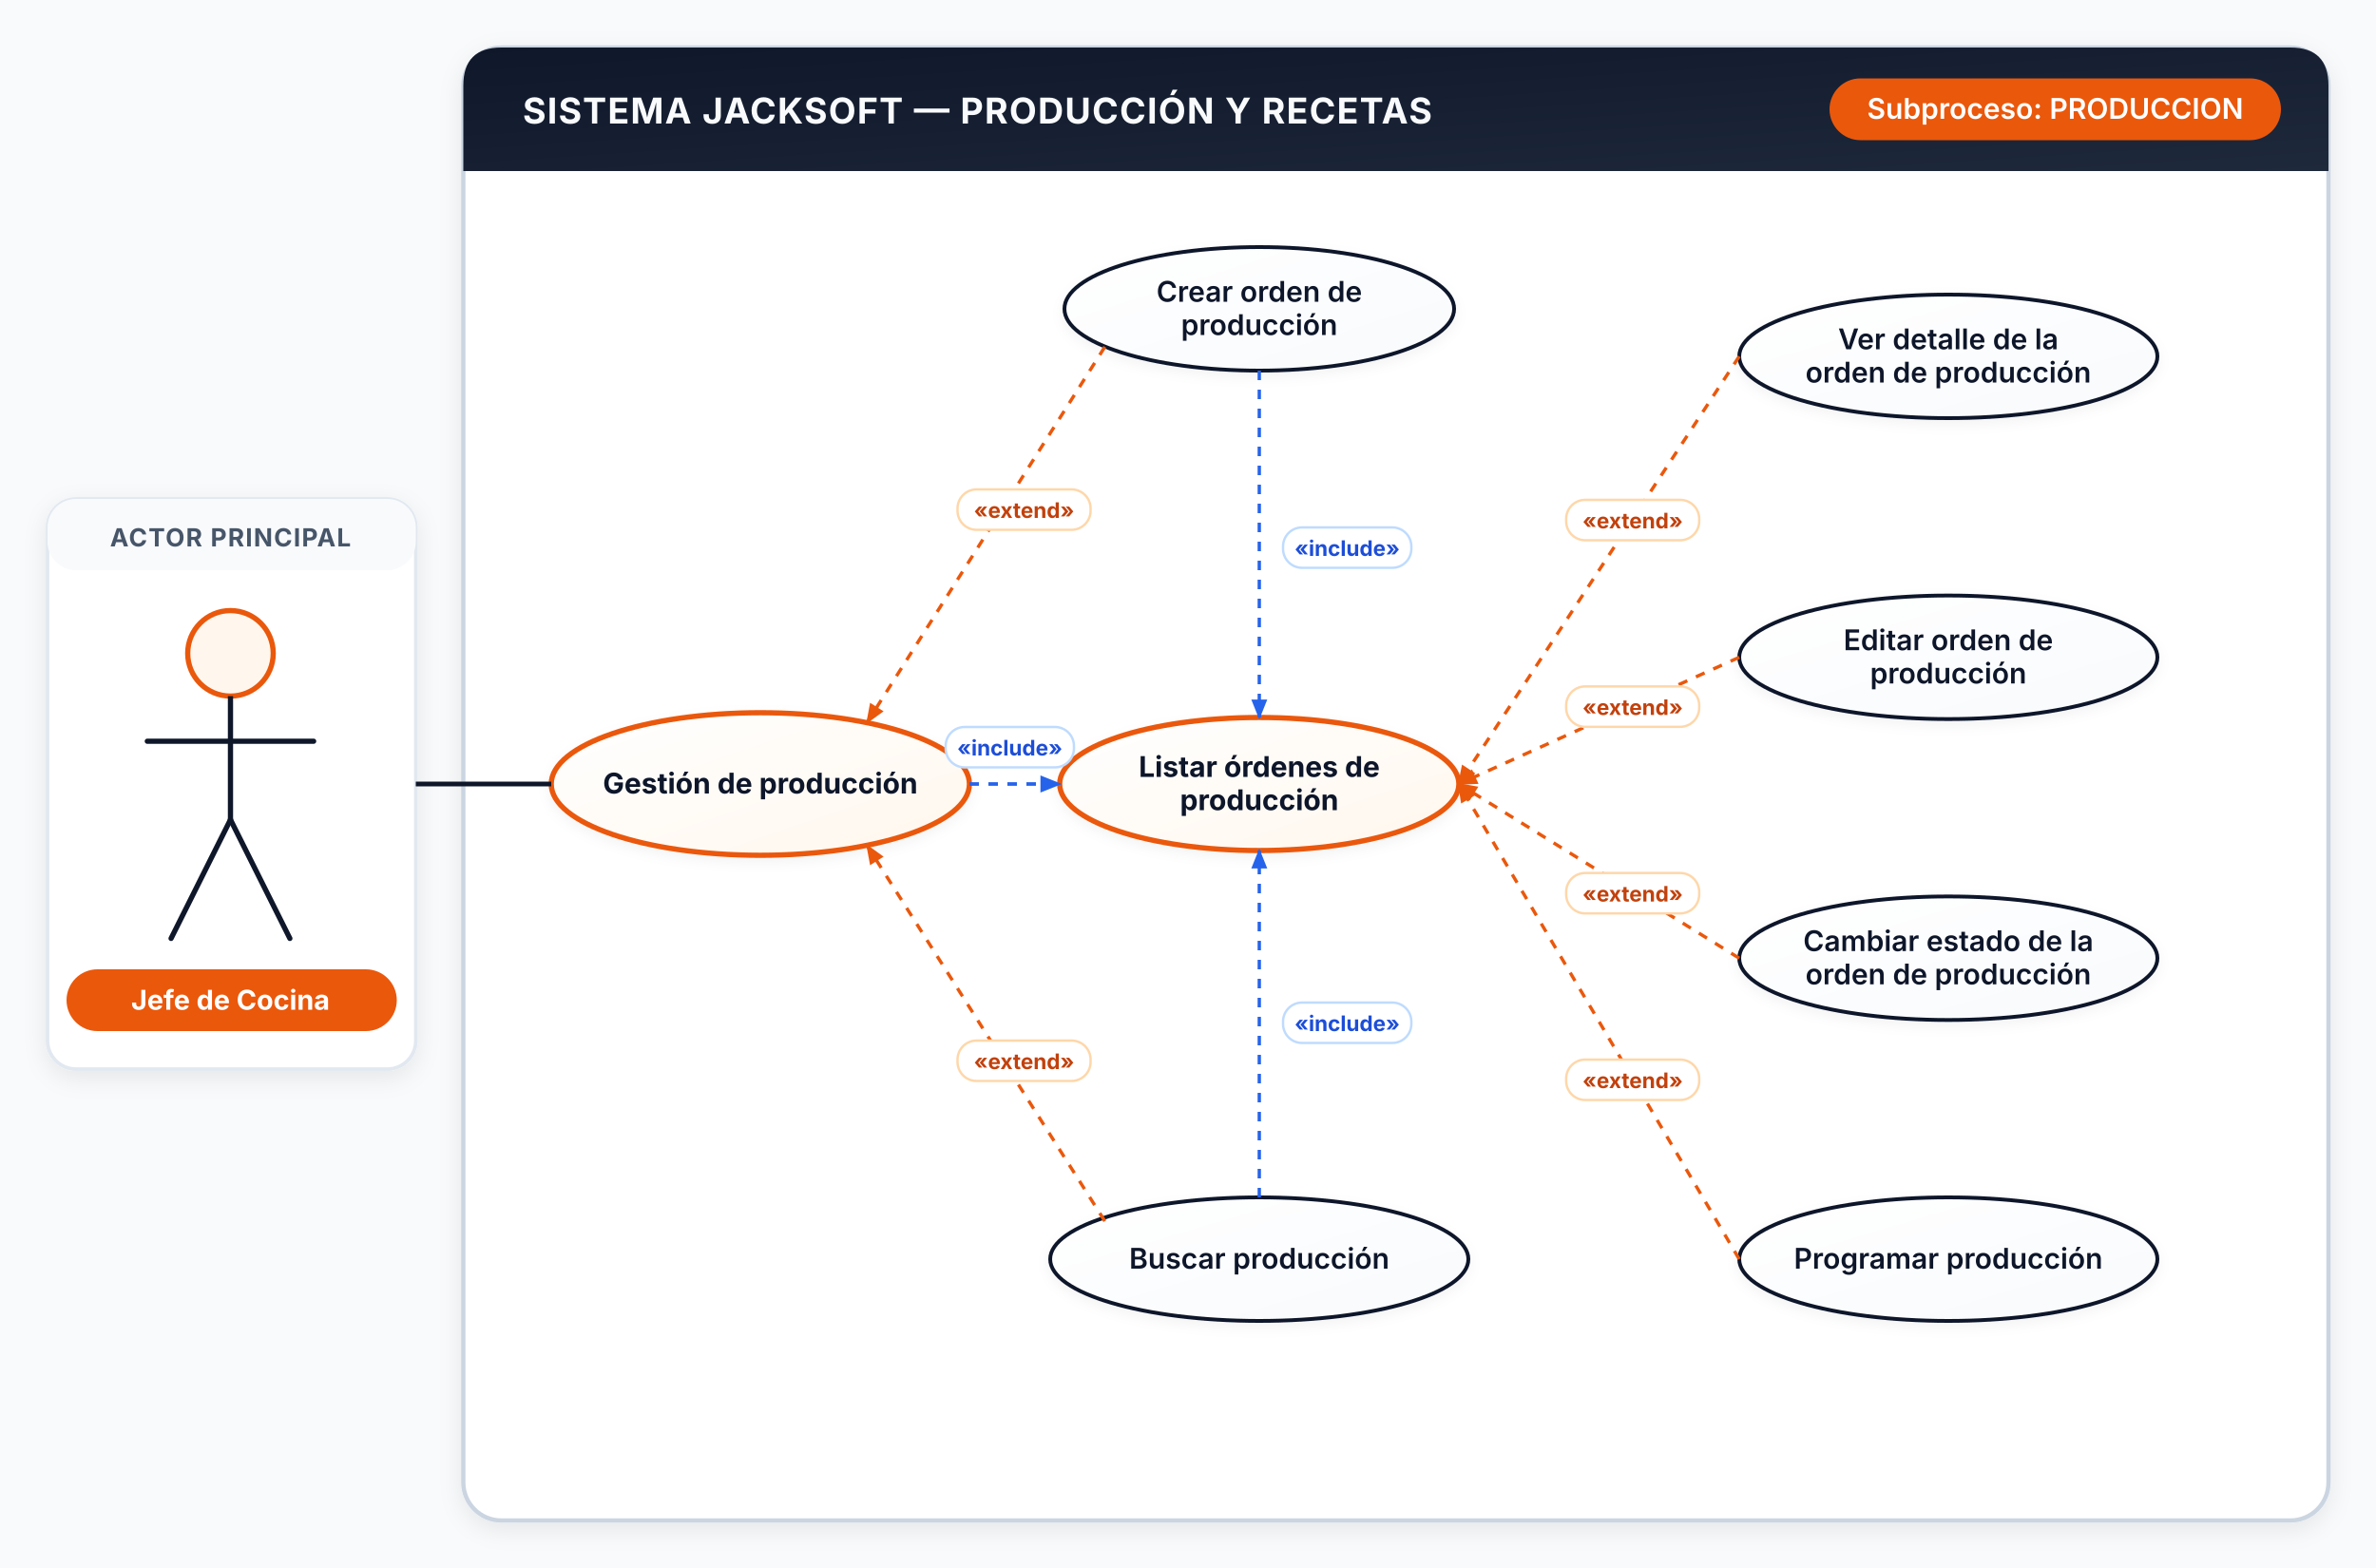
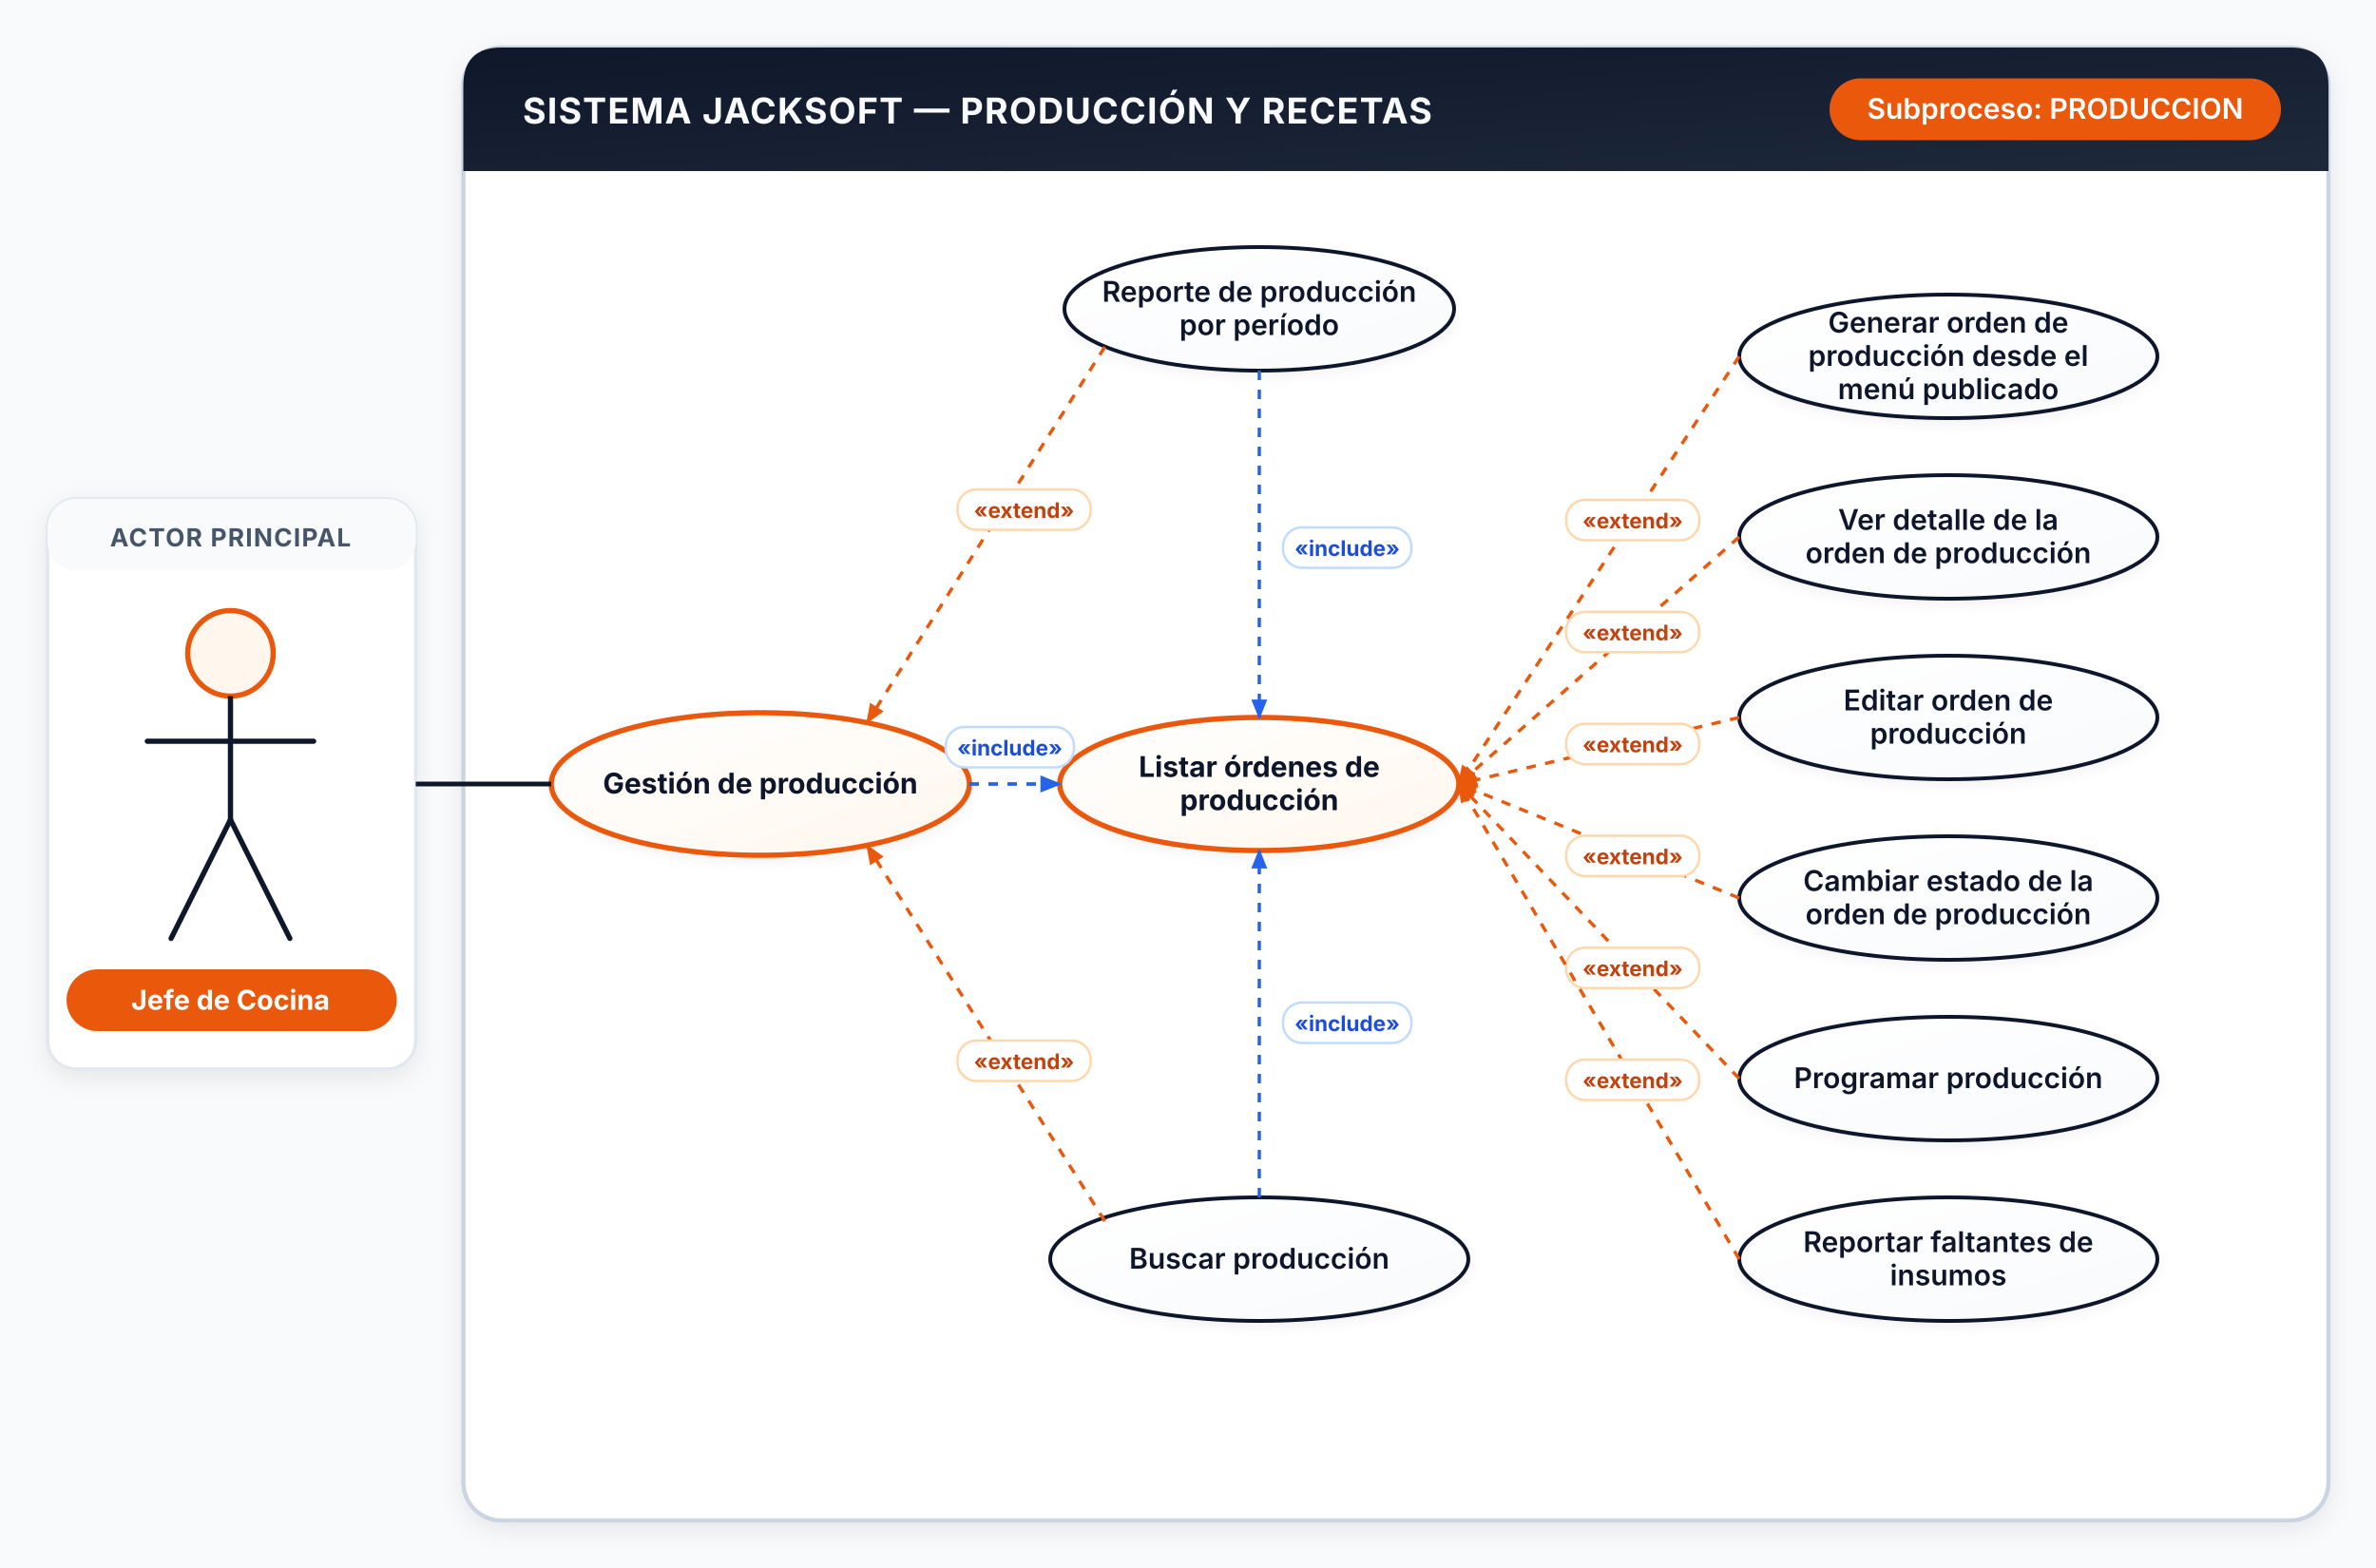
<svg xmlns="http://www.w3.org/2000/svg" width="1000" height="660" viewBox="0 0 1000 660">
  <defs>
    <linearGradient id="headerGrad" x1="0%" y1="0%" x2="100%" y2="100%">
      <stop offset="0%" stop-color="#0f172a" />
      <stop offset="100%" stop-color="#1e293b" />
    </linearGradient>
    <linearGradient id="hubUcGrad" x1="0%" y1="0%" x2="100%" y2="100%">
      <stop offset="0%" stop-color="#ffffff" />
      <stop offset="100%" stop-color="#fff7ed" />
    </linearGradient>
    <linearGradient id="ucGrad" x1="0%" y1="0%" x2="100%" y2="100%">
      <stop offset="0%" stop-color="#ffffff" />
      <stop offset="100%" stop-color="#f8fafc" />
    </linearGradient>
    <marker id="extendArrow" viewBox="0 0 10 10" refX="9" refY="5" markerWidth="6" markerHeight="6" orient="auto-start-reverse">
      <path d="M 0 1 L 10 5 L 0 9 z" fill="#ea580c" />
    </marker>
    <marker id="includeArrow" viewBox="0 0 10 10" refX="9" refY="5" markerWidth="6" markerHeight="6" orient="auto-start-reverse">
      <path d="M 0 1 L 10 5 L 0 9 z" fill="#2563eb" />
    </marker>
    <filter id="cardShadow" x="-10%" y="-10%" width="120%" height="125%" filterUnits="userSpaceOnUse">
      <feDropShadow dx="0" dy="3" stdDeviation="5" flood-color="#0f172a" flood-opacity="0.08" />
    </filter>
    <filter id="pillShadow" x="-10%" y="-10%" width="120%" height="130%" filterUnits="userSpaceOnUse">
      <feDropShadow dx="0" dy="2" stdDeviation="2.5" flood-color="#000000" flood-opacity="0.05" />
    </filter>
  </defs>
  <rect width="100%" height="100%" fill="#f8fafc" />
  <rect x="195" y="20" width="785" height="620" rx="16" fill="#ffffff" stroke="#cbd5e1" stroke-width="1.8" filter="url(#cardShadow)" />
  <path d="M 195 36 Q 195 20 211 20 L 964 20 Q 980 20 980 36 L 980 72 L 195 72 Z" fill="url(#headerGrad)" />
  <text x="220" y="52" font-family="'Inter', -apple-system, sans-serif" font-size="15" font-weight="700" fill="#f8fafc" letter-spacing="0.5">
    SISTEMA JACKSOFT — PRODUCCIÓN Y RECETAS
  </text>
  <rect x="770" y="33" width="190" height="26" rx="13" fill="#ea580c" />
  <text x="865" y="50" font-family="'Inter', -apple-system, sans-serif" font-size="12" font-weight="600" fill="#ffffff" text-anchor="middle">
    Subproceso: PRODUCCION
  </text>
  <rect x="20" y="210.0" width="155" height="240" rx="12" fill="#ffffff" stroke="#e2e8f0" stroke-width="1.5" filter="url(#cardShadow)" />
  <rect x="20" y="210.0" width="155" height="30" rx="12" fill="#f8fafc" />
  <text x="97" y="230.0" font-family="'Inter', -apple-system, sans-serif" font-size="10.5" font-weight="700" fill="#475569" text-anchor="middle" letter-spacing="0.5">
    ACTOR PRINCIPAL
  </text>
  <circle cx="97" cy="275.0" r="18" fill="#fff7ed" stroke="#ea580c" stroke-width="2.2" />
  <line x1="97" y1="293.0" x2="97" y2="345.0" stroke="#0f172a" stroke-width="2.2" />
  <line x1="62" y1="312.0" x2="132" y2="312.0" stroke="#0f172a" stroke-width="2.2" stroke-linecap="round" />
  <line x1="97" y1="345.0" x2="72" y2="395.0" stroke="#0f172a" stroke-width="2.2" stroke-linecap="round" />
  <line x1="97" y1="345.0" x2="122" y2="395.0" stroke="#0f172a" stroke-width="2.2" stroke-linecap="round" />
  <rect x="28" y="408.0" width="139" height="26" rx="13" fill="#ea580c" />
  <text x="97" y="425.0" font-family="'Inter', -apple-system, sans-serif" font-size="11.5" font-weight="700" fill="#ffffff" text-anchor="middle">
    Jefe de Cocina
  </text>
  <g filter="url(#pillShadow)">
    <ellipse cx="320" cy="330.0" rx="88" ry="30" fill="url(#hubUcGrad)" stroke="#ea580c" stroke-width="2.2" />
    <text x="320" y="334.0" font-family="'Inter', sans-serif" font-size="12" font-weight="700" fill="#0f172a" text-anchor="middle">Gestión de producción</text>
  </g>
  <line x1="175" y1="330.0" x2="232" y2="330.0" stroke="#0f172a" stroke-width="2" />
  <g filter="url(#pillShadow)">
    <ellipse cx="530" cy="330.0" rx="84" ry="28" fill="url(#hubUcGrad)" stroke="#ea580c" stroke-width="2.2" />
    <text x="530" y="327.0" font-family="'Inter', sans-serif" font-size="12" font-weight="700" fill="#0f172a" text-anchor="middle">Listar órdenes de</text>
    <text x="530" y="341.0" font-family="'Inter', sans-serif" font-size="12" font-weight="700" fill="#0f172a" text-anchor="middle">producción</text>
  </g>
  <line x1="408" y1="330.0" x2="446" y2="330.0" stroke="#2563eb" stroke-width="1.5" stroke-dasharray="4,4" marker-end="url(#includeArrow)" />
  <rect x="398.0" y="306.0" width="54" height="17" rx="8" fill="#ffffff" stroke="#bfdbfe" stroke-width="1" />
  <text x="425.0" y="318.0" font-family="'Inter', sans-serif" font-size="9" font-weight="700" fill="#1d4ed8" text-anchor="middle">«include»</text>
  <g filter="url(#pillShadow)">
    <ellipse cx="530" cy="130" rx="82" ry="26" fill="url(#ucGrad)" stroke="#0f172a" stroke-width="1.6" />
-     <text x="530" y="127.0" font-family="'Inter', sans-serif" font-size="12" font-weight="600" fill="#0f172a" text-anchor="middle">Crear orden de</text>
-     <text x="530" y="141.0" font-family="'Inter', sans-serif" font-size="12" font-weight="600" fill="#0f172a" text-anchor="middle">producción</text>
+     <text x="530" y="127.0" font-family="'Inter', sans-serif" font-size="12" font-weight="600" fill="#0f172a" text-anchor="middle">Reporte de producción</text>
+     <text x="530" y="141.0" font-family="'Inter', sans-serif" font-size="12" font-weight="600" fill="#0f172a" text-anchor="middle">por período</text>
  </g>
  <line x1="465" y1="146" x2="365" y2="304.0" stroke="#ea580c" stroke-width="1.4" stroke-dasharray="4,4" marker-end="url(#extendArrow)" />
  <rect x="403.0" y="206.0" width="56" height="17" rx="8" fill="#ffffff" stroke="#fed7aa" stroke-width="1" />
  <text x="431.0" y="218.0" font-family="'Inter', sans-serif" font-size="9" font-weight="700" fill="#c2410c" text-anchor="middle">«extend»</text>
  <line x1="530" y1="156" x2="530" y2="302.0" stroke="#2563eb" stroke-width="1.4" stroke-dasharray="4,4" marker-end="url(#includeArrow)" />
  <rect x="540" y="222.0" width="54" height="17" rx="8" fill="#ffffff" stroke="#bfdbfe" stroke-width="1" />
  <text x="567" y="234.0" font-family="'Inter', sans-serif" font-size="9" font-weight="700" fill="#1d4ed8" text-anchor="middle">«include»</text>
  <g filter="url(#pillShadow)">
    <ellipse cx="530" cy="530" rx="88" ry="26" fill="url(#ucGrad)" stroke="#0f172a" stroke-width="1.6" />
    <text x="530" y="534.0" font-family="'Inter', sans-serif" font-size="12" font-weight="600" fill="#0f172a" text-anchor="middle">Buscar producción</text>
  </g>
  <line x1="465" y1="514" x2="365" y2="356.0" stroke="#ea580c" stroke-width="1.4" stroke-dasharray="4,4" marker-end="url(#extendArrow)" />
  <rect x="403.0" y="438.0" width="56" height="17" rx="8" fill="#ffffff" stroke="#fed7aa" stroke-width="1" />
  <text x="431.0" y="450.0" font-family="'Inter', sans-serif" font-size="9" font-weight="700" fill="#c2410c" text-anchor="middle">«extend»</text>
  <line x1="530" y1="504" x2="530" y2="358.0" stroke="#2563eb" stroke-width="1.4" stroke-dasharray="4,4" marker-end="url(#includeArrow)" />
  <rect x="540" y="422.0" width="54" height="17" rx="8" fill="#ffffff" stroke="#bfdbfe" stroke-width="1" />
  <text x="567" y="434.0" font-family="'Inter', sans-serif" font-size="9" font-weight="700" fill="#1d4ed8" text-anchor="middle">«include»</text>
  <g filter="url(#pillShadow)">
    <ellipse cx="820" cy="150.0" rx="88" ry="26" fill="url(#ucGrad)" stroke="#0f172a" stroke-width="1.6" />
-     <text x="820" y="147.0" font-family="'Inter', sans-serif" font-size="12" font-weight="600" fill="#0f172a" text-anchor="middle">Ver detalle de la</text>
-     <text x="820" y="161.0" font-family="'Inter', sans-serif" font-size="12" font-weight="600" fill="#0f172a" text-anchor="middle">orden de producción</text>
+     <text x="820" y="140.0" font-family="'Inter', sans-serif" font-size="12" font-weight="600" fill="#0f172a" text-anchor="middle">Generar orden de</text>
+     <text x="820" y="154.0" font-family="'Inter', sans-serif" font-size="12" font-weight="600" fill="#0f172a" text-anchor="middle">producción desde el</text>
+     <text x="820" y="168.0" font-family="'Inter', sans-serif" font-size="12" font-weight="600" fill="#0f172a" text-anchor="middle">menú publicado</text>
  </g>
  <line x1="732" y1="150.0" x2="614" y2="330.0" stroke="#ea580c" stroke-width="1.4" stroke-dasharray="4,4" marker-end="url(#extendArrow)" />
  <rect x="659.16" y="210.4" width="56" height="17" rx="8" fill="#ffffff" stroke="#fed7aa" stroke-width="1" />
  <text x="687.16" y="222.4" font-family="'Inter', sans-serif" font-size="9" font-weight="700" fill="#c2410c" text-anchor="middle">«extend»</text>
  <g filter="url(#pillShadow)">
-     <ellipse cx="820" cy="276.667" rx="88" ry="26" fill="url(#ucGrad)" stroke="#0f172a" stroke-width="1.6" />
-     <text x="820" y="273.667" font-family="'Inter', sans-serif" font-size="12" font-weight="600" fill="#0f172a" text-anchor="middle">Editar orden de</text>
-     <text x="820" y="287.667" font-family="'Inter', sans-serif" font-size="12" font-weight="600" fill="#0f172a" text-anchor="middle">producción</text>
+     <ellipse cx="820" cy="226.0" rx="88" ry="26" fill="url(#ucGrad)" stroke="#0f172a" stroke-width="1.6" />
+     <text x="820" y="223.0" font-family="'Inter', sans-serif" font-size="12" font-weight="600" fill="#0f172a" text-anchor="middle">Ver detalle de la</text>
+     <text x="820" y="237.0" font-family="'Inter', sans-serif" font-size="12" font-weight="600" fill="#0f172a" text-anchor="middle">orden de producción</text>
  </g>
-   <line x1="732" y1="276.667" x2="614" y2="330.0" stroke="#ea580c" stroke-width="1.4" stroke-dasharray="4,4" marker-end="url(#extendArrow)" />
-   <rect x="659.16" y="288.933" width="56" height="17" rx="8" fill="#ffffff" stroke="#fed7aa" stroke-width="1" />
-   <text x="687.16" y="300.933" font-family="'Inter', sans-serif" font-size="9" font-weight="700" fill="#c2410c" text-anchor="middle">«extend»</text>
+   <line x1="732" y1="226.0" x2="614" y2="330.0" stroke="#ea580c" stroke-width="1.4" stroke-dasharray="4,4" marker-end="url(#extendArrow)" />
+   <rect x="659.16" y="257.52" width="56" height="17" rx="8" fill="#ffffff" stroke="#fed7aa" stroke-width="1" />
+   <text x="687.16" y="269.52" font-family="'Inter', sans-serif" font-size="9" font-weight="700" fill="#c2410c" text-anchor="middle">«extend»</text>
  <g filter="url(#pillShadow)">
-     <ellipse cx="820" cy="403.333" rx="88" ry="26" fill="url(#ucGrad)" stroke="#0f172a" stroke-width="1.6" />
-     <text x="820" y="400.333" font-family="'Inter', sans-serif" font-size="12" font-weight="600" fill="#0f172a" text-anchor="middle">Cambiar estado de la</text>
-     <text x="820" y="414.333" font-family="'Inter', sans-serif" font-size="12" font-weight="600" fill="#0f172a" text-anchor="middle">orden de producción</text>
+     <ellipse cx="820" cy="302.0" rx="88" ry="26" fill="url(#ucGrad)" stroke="#0f172a" stroke-width="1.6" />
+     <text x="820" y="299.0" font-family="'Inter', sans-serif" font-size="12" font-weight="600" fill="#0f172a" text-anchor="middle">Editar orden de</text>
+     <text x="820" y="313.0" font-family="'Inter', sans-serif" font-size="12" font-weight="600" fill="#0f172a" text-anchor="middle">producción</text>
  </g>
-   <line x1="732" y1="403.333" x2="614" y2="330.0" stroke="#ea580c" stroke-width="1.4" stroke-dasharray="4,4" marker-end="url(#extendArrow)" />
-   <rect x="659.16" y="367.467" width="56" height="17" rx="8" fill="#ffffff" stroke="#fed7aa" stroke-width="1" />
-   <text x="687.16" y="379.467" font-family="'Inter', sans-serif" font-size="9" font-weight="700" fill="#c2410c" text-anchor="middle">«extend»</text>
+   <line x1="732" y1="302.0" x2="614" y2="330.0" stroke="#ea580c" stroke-width="1.4" stroke-dasharray="4,4" marker-end="url(#extendArrow)" />
+   <rect x="659.16" y="304.64" width="56" height="17" rx="8" fill="#ffffff" stroke="#fed7aa" stroke-width="1" />
+   <text x="687.16" y="316.64" font-family="'Inter', sans-serif" font-size="9" font-weight="700" fill="#c2410c" text-anchor="middle">«extend»</text>
+   <g filter="url(#pillShadow)">
+     <ellipse cx="820" cy="378.0" rx="88" ry="26" fill="url(#ucGrad)" stroke="#0f172a" stroke-width="1.6" />
+     <text x="820" y="375.0" font-family="'Inter', sans-serif" font-size="12" font-weight="600" fill="#0f172a" text-anchor="middle">Cambiar estado de la</text>
+     <text x="820" y="389.0" font-family="'Inter', sans-serif" font-size="12" font-weight="600" fill="#0f172a" text-anchor="middle">orden de producción</text>
+   </g>
+   <line x1="732" y1="378.0" x2="614" y2="330.0" stroke="#ea580c" stroke-width="1.4" stroke-dasharray="4,4" marker-end="url(#extendArrow)" />
+   <rect x="659.16" y="351.76" width="56" height="17" rx="8" fill="#ffffff" stroke="#fed7aa" stroke-width="1" />
+   <text x="687.16" y="363.76" font-family="'Inter', sans-serif" font-size="9" font-weight="700" fill="#c2410c" text-anchor="middle">«extend»</text>
+   <g filter="url(#pillShadow)">
+     <ellipse cx="820" cy="454.0" rx="88" ry="26" fill="url(#ucGrad)" stroke="#0f172a" stroke-width="1.6" />
+     <text x="820" y="458.0" font-family="'Inter', sans-serif" font-size="12" font-weight="600" fill="#0f172a" text-anchor="middle">Programar producción</text>
+   </g>
+   <line x1="732" y1="454.0" x2="614" y2="330.0" stroke="#ea580c" stroke-width="1.4" stroke-dasharray="4,4" marker-end="url(#extendArrow)" />
+   <rect x="659.16" y="398.88" width="56" height="17" rx="8" fill="#ffffff" stroke="#fed7aa" stroke-width="1" />
+   <text x="687.16" y="410.88" font-family="'Inter', sans-serif" font-size="9" font-weight="700" fill="#c2410c" text-anchor="middle">«extend»</text>
  <g filter="url(#pillShadow)">
    <ellipse cx="820" cy="530.0" rx="88" ry="26" fill="url(#ucGrad)" stroke="#0f172a" stroke-width="1.6" />
-     <text x="820" y="534.0" font-family="'Inter', sans-serif" font-size="12" font-weight="600" fill="#0f172a" text-anchor="middle">Programar producción</text>
+     <text x="820" y="527.0" font-family="'Inter', sans-serif" font-size="12" font-weight="600" fill="#0f172a" text-anchor="middle">Reportar faltantes de</text>
+     <text x="820" y="541.0" font-family="'Inter', sans-serif" font-size="12" font-weight="600" fill="#0f172a" text-anchor="middle">insumos</text>
  </g>
  <line x1="732" y1="530.0" x2="614" y2="330.0" stroke="#ea580c" stroke-width="1.4" stroke-dasharray="4,4" marker-end="url(#extendArrow)" />
  <rect x="659.16" y="446.0" width="56" height="17" rx="8" fill="#ffffff" stroke="#fed7aa" stroke-width="1" />
  <text x="687.16" y="458.0" font-family="'Inter', sans-serif" font-size="9" font-weight="700" fill="#c2410c" text-anchor="middle">«extend»</text>
</svg>
